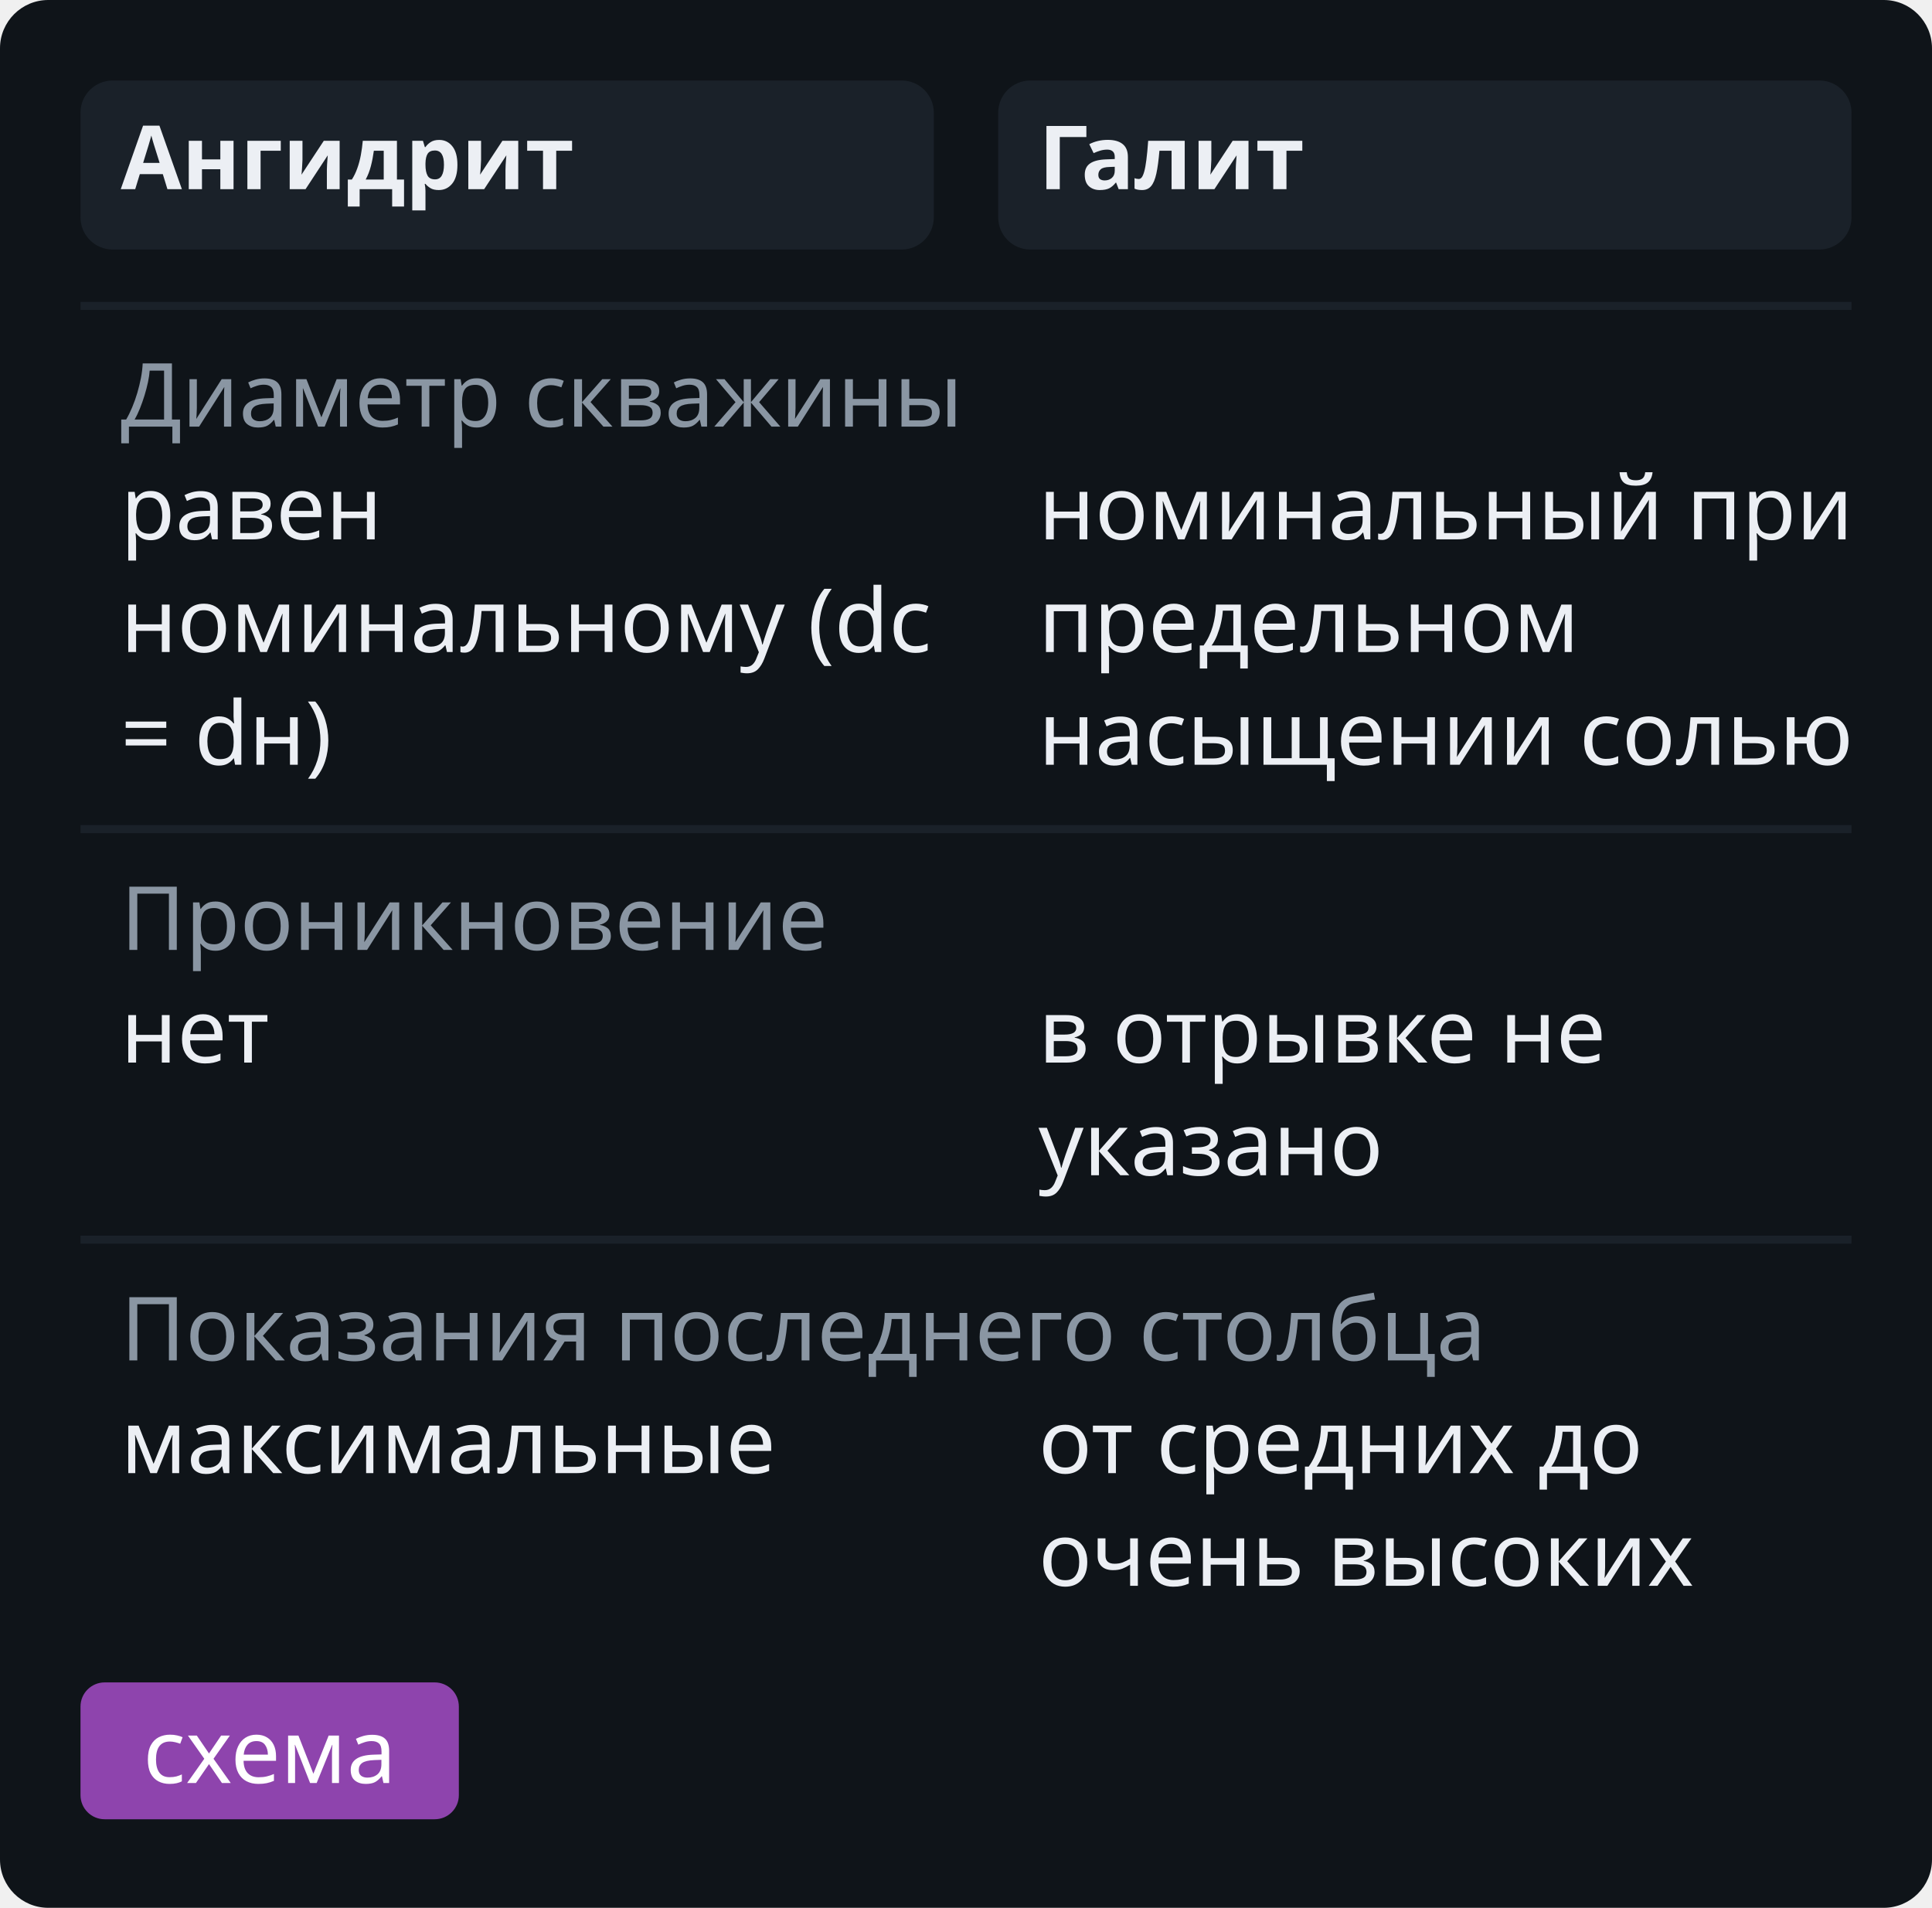
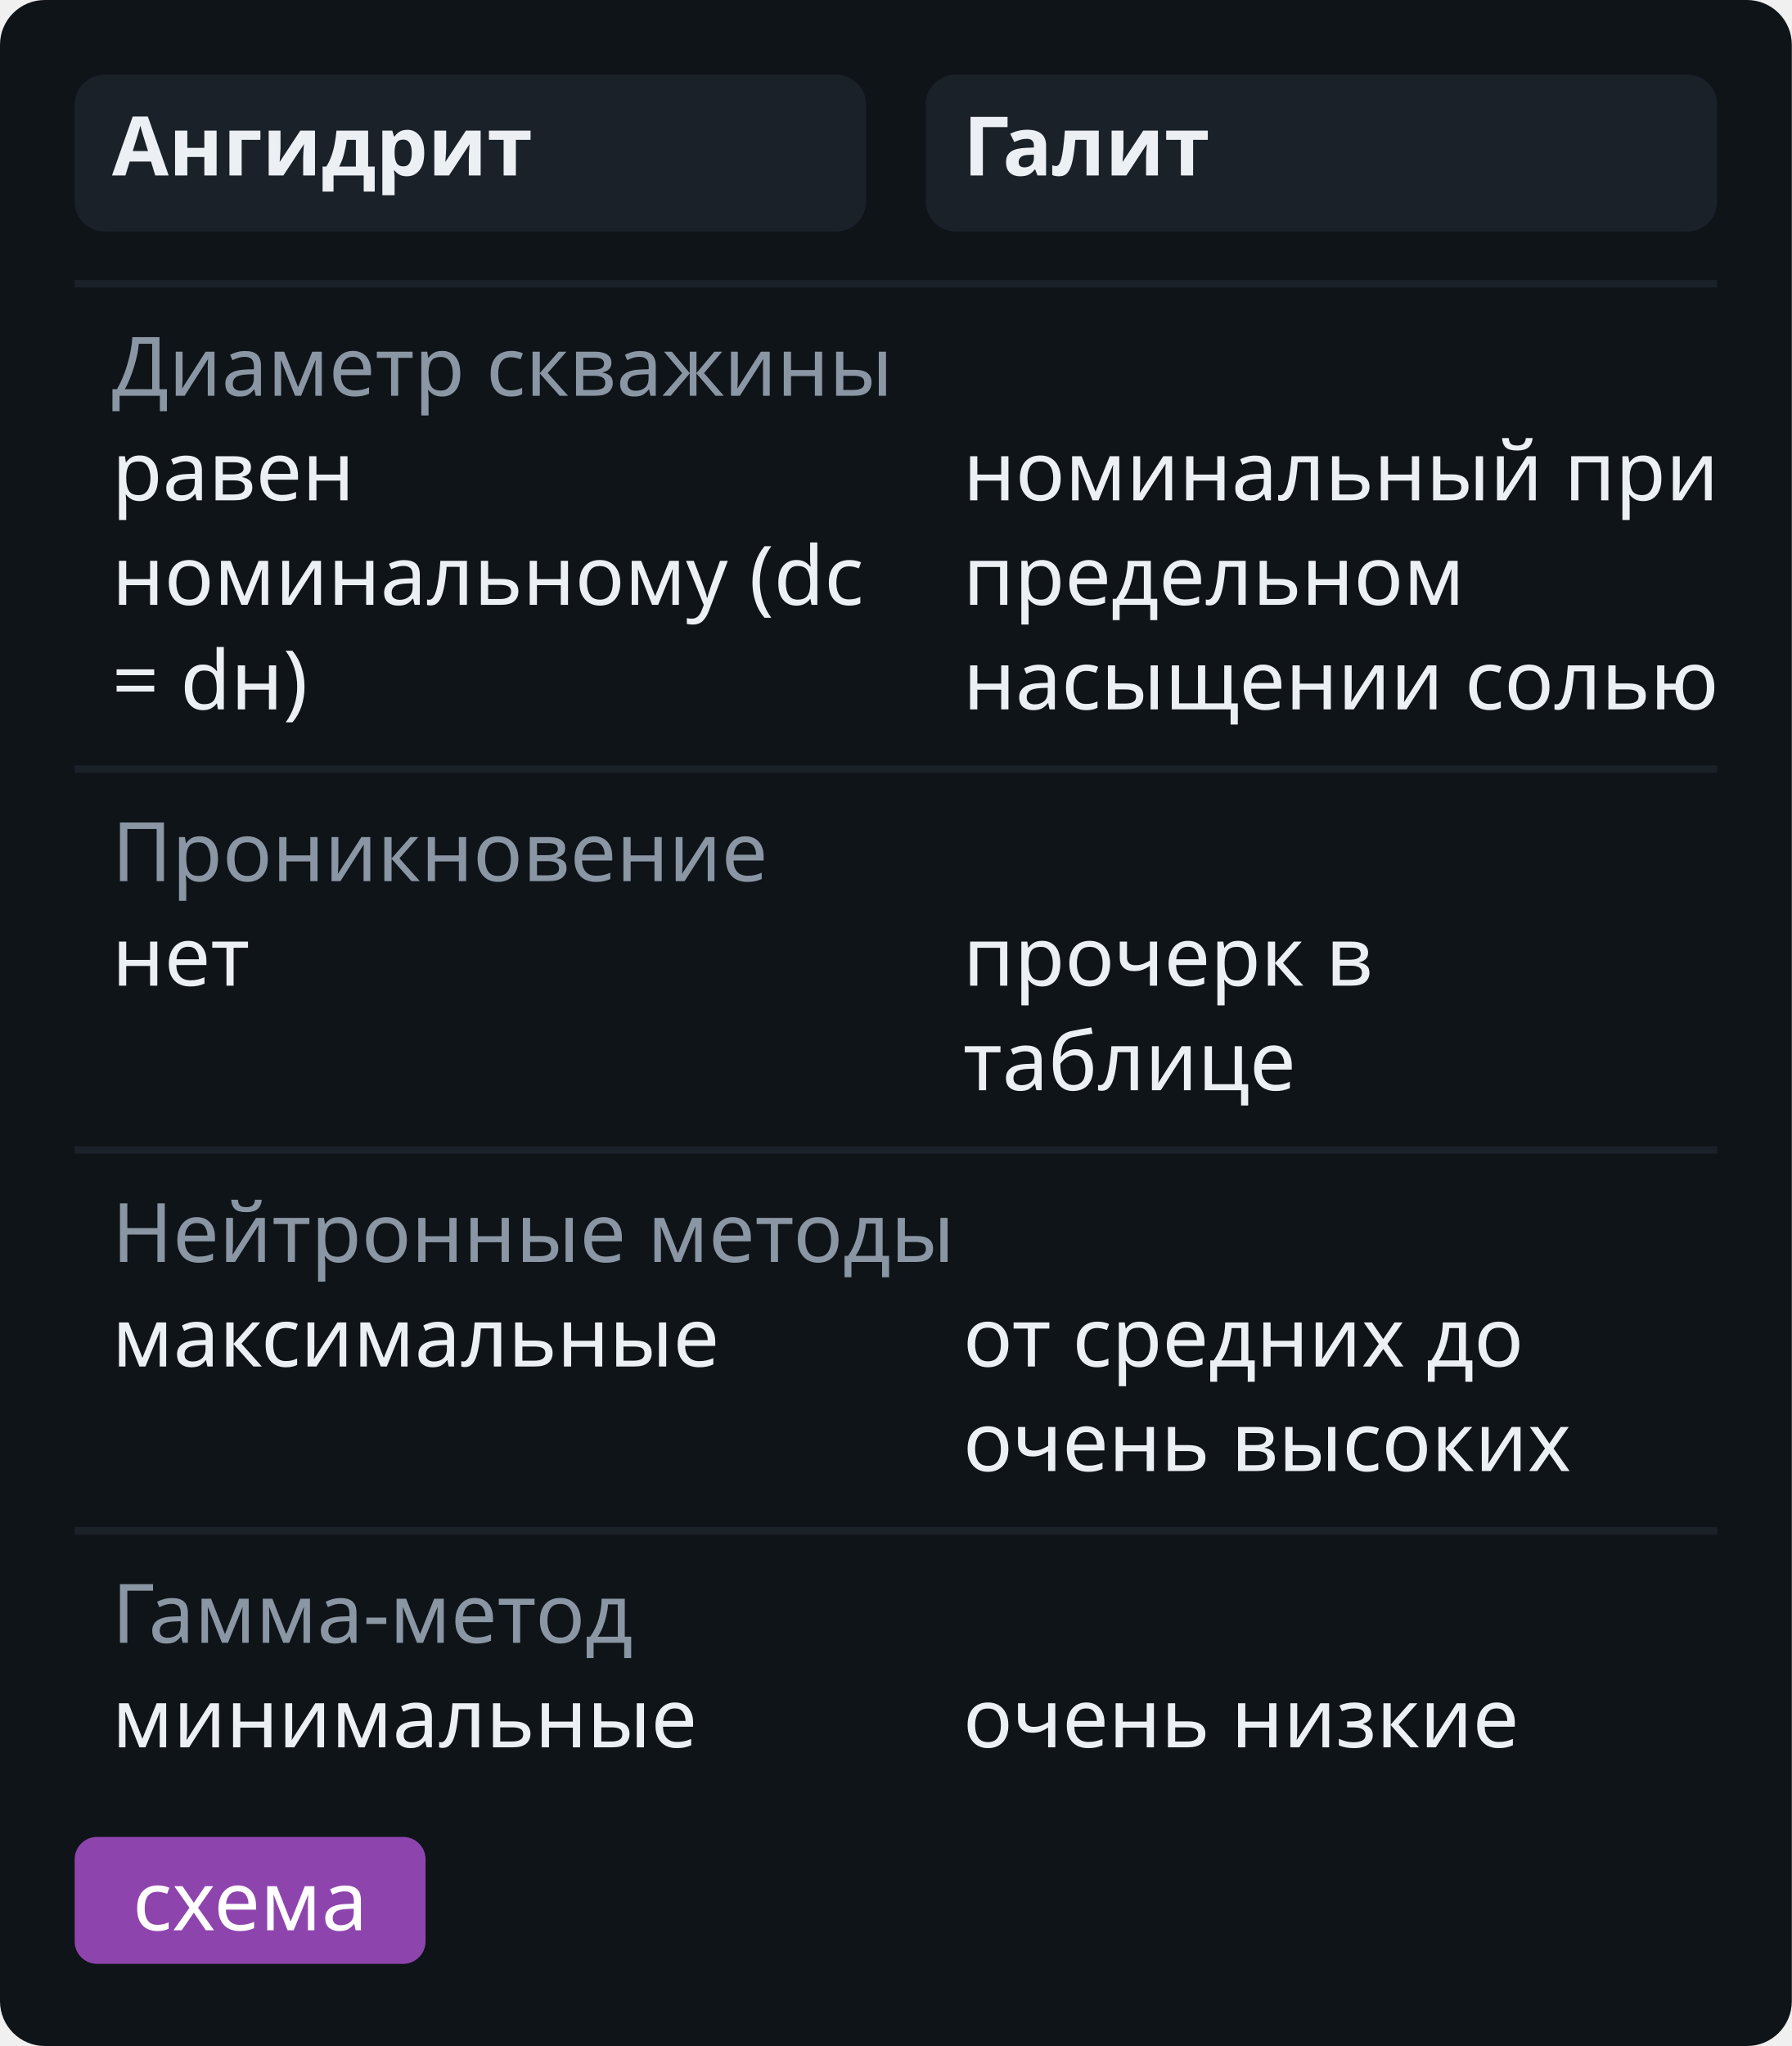
- <svg xmlns="http://www.w3.org/2000/svg" viewBox="0 0 480 474" width="480" height="474" font-family="Segoe UI, sans-serif" role="img">
-   <rect x="0.0" y="0.0" width="480.0" height="474.0" rx="12" fill="#0F1419" stroke="none" />
+ <svg xmlns="http://www.w3.org/2000/svg" viewBox="0 0 480 548" width="480" height="548" font-family="Segoe UI, sans-serif" role="img">
+   <rect x="0.0" y="0.0" width="480.0" height="548.0" rx="12" fill="#0F1419" stroke="none" />
  <rect x="20.0" y="20.0" width="212.0" height="42.0" rx="8" fill="#1A2129" stroke="none" />
  <text x="30.0" y="47.0" fill="#ECEFF4" font-size="22" font-weight="600" text-anchor="start">Ангидрит</text>
  <rect x="248.0" y="20.0" width="212.0" height="42.0" rx="8" fill="#1A2129" stroke="none" />
  <text x="258.0" y="47.0" fill="#ECEFF4" font-size="22" font-weight="600" text-anchor="start">Галит</text>
  <line x1="20.0" y1="76.0" x2="460.0" y2="76.0" stroke="#1A2129" stroke-width="2" />
  <text x="30.0" y="106.0" fill="#8A96A3" font-size="22" font-weight="400" text-anchor="start">Диаметр скважины</text>
  <text x="30.0" y="134.0" fill="#ECEFF4" font-size="22" font-weight="400" text-anchor="start">равен</text>
  <text x="30.0" y="162.0" fill="#ECEFF4" font-size="22" font-weight="400" text-anchor="start">номинальному (dc</text>
  <text x="30.0" y="190.0" fill="#ECEFF4" font-size="22" font-weight="400" text-anchor="start">= dн)</text>
  <text x="258.0" y="134.0" fill="#ECEFF4" font-size="22" font-weight="400" text-anchor="start">номинальный при</text>
  <text x="258.0" y="162.0" fill="#ECEFF4" font-size="22" font-weight="400" text-anchor="start">предельном</text>
  <text x="258.0" y="190.0" fill="#ECEFF4" font-size="22" font-weight="400" text-anchor="start">насыщении солью</text>
  <line x1="20.0" y1="206.0" x2="460.0" y2="206.0" stroke="#1A2129" stroke-width="2" />
  <text x="30.0" y="236.0" fill="#8A96A3" font-size="22" font-weight="400" text-anchor="start">Проникновение</text>
  <text x="30.0" y="264.0" fill="#ECEFF4" font-size="22" font-weight="400" text-anchor="start">нет</text>
-   <text x="258.0" y="264.0" fill="#ECEFF4" font-size="22" font-weight="400" text-anchor="start">в отрывке не</text>
-   <text x="258.0" y="292.0" fill="#ECEFF4" font-size="22" font-weight="400" text-anchor="start">указано</text>
+   <text x="258.0" y="264.0" fill="#ECEFF4" font-size="22" font-weight="400" text-anchor="start">прочерк в</text>
+   <text x="258.0" y="292.0" fill="#ECEFF4" font-size="22" font-weight="400" text-anchor="start">таблице</text>
  <line x1="20.0" y1="308.0" x2="460.0" y2="308.0" stroke="#1A2129" stroke-width="2" />
-   <text x="30.0" y="338.0" fill="#8A96A3" font-size="22" font-weight="400" text-anchor="start">Показания последнего столбца</text>
+   <text x="30.0" y="338.0" fill="#8A96A3" font-size="22" font-weight="400" text-anchor="start">Нейтронные методы</text>
  <text x="30.0" y="366.0" fill="#ECEFF4" font-size="22" font-weight="400" text-anchor="start">максимальные</text>
  <text x="258.0" y="366.0" fill="#ECEFF4" font-size="22" font-weight="400" text-anchor="start">от средних до</text>
  <text x="258.0" y="394.0" fill="#ECEFF4" font-size="22" font-weight="400" text-anchor="start">очень высоких</text>
-   <rect x="20.0" y="418.0" width="94.0" height="34.0" rx="6" fill="#8E44AD" stroke="none" />
-   <text x="67.0" y="443.0" fill="#FFFFFF" font-size="22" font-weight="400" text-anchor="middle">схема</text>
+   <line x1="20.0" y1="410.0" x2="460.0" y2="410.0" stroke="#1A2129" stroke-width="2" />
+   <text x="30.0" y="440.0" fill="#8A96A3" font-size="22" font-weight="400" text-anchor="start">Гамма-метод</text>
+   <text x="30.0" y="468.0" fill="#ECEFF4" font-size="22" font-weight="400" text-anchor="start">минимальные</text>
+   <text x="258.0" y="468.0" fill="#ECEFF4" font-size="22" font-weight="400" text-anchor="start">очень низкие</text>
+   <rect x="20.0" y="492.0" width="94.0" height="34.0" rx="6" fill="#8E44AD" stroke="none" />
+   <text x="67.0" y="517.0" fill="#FFFFFF" font-size="22" font-weight="400" text-anchor="middle">схема</text>
</svg>
